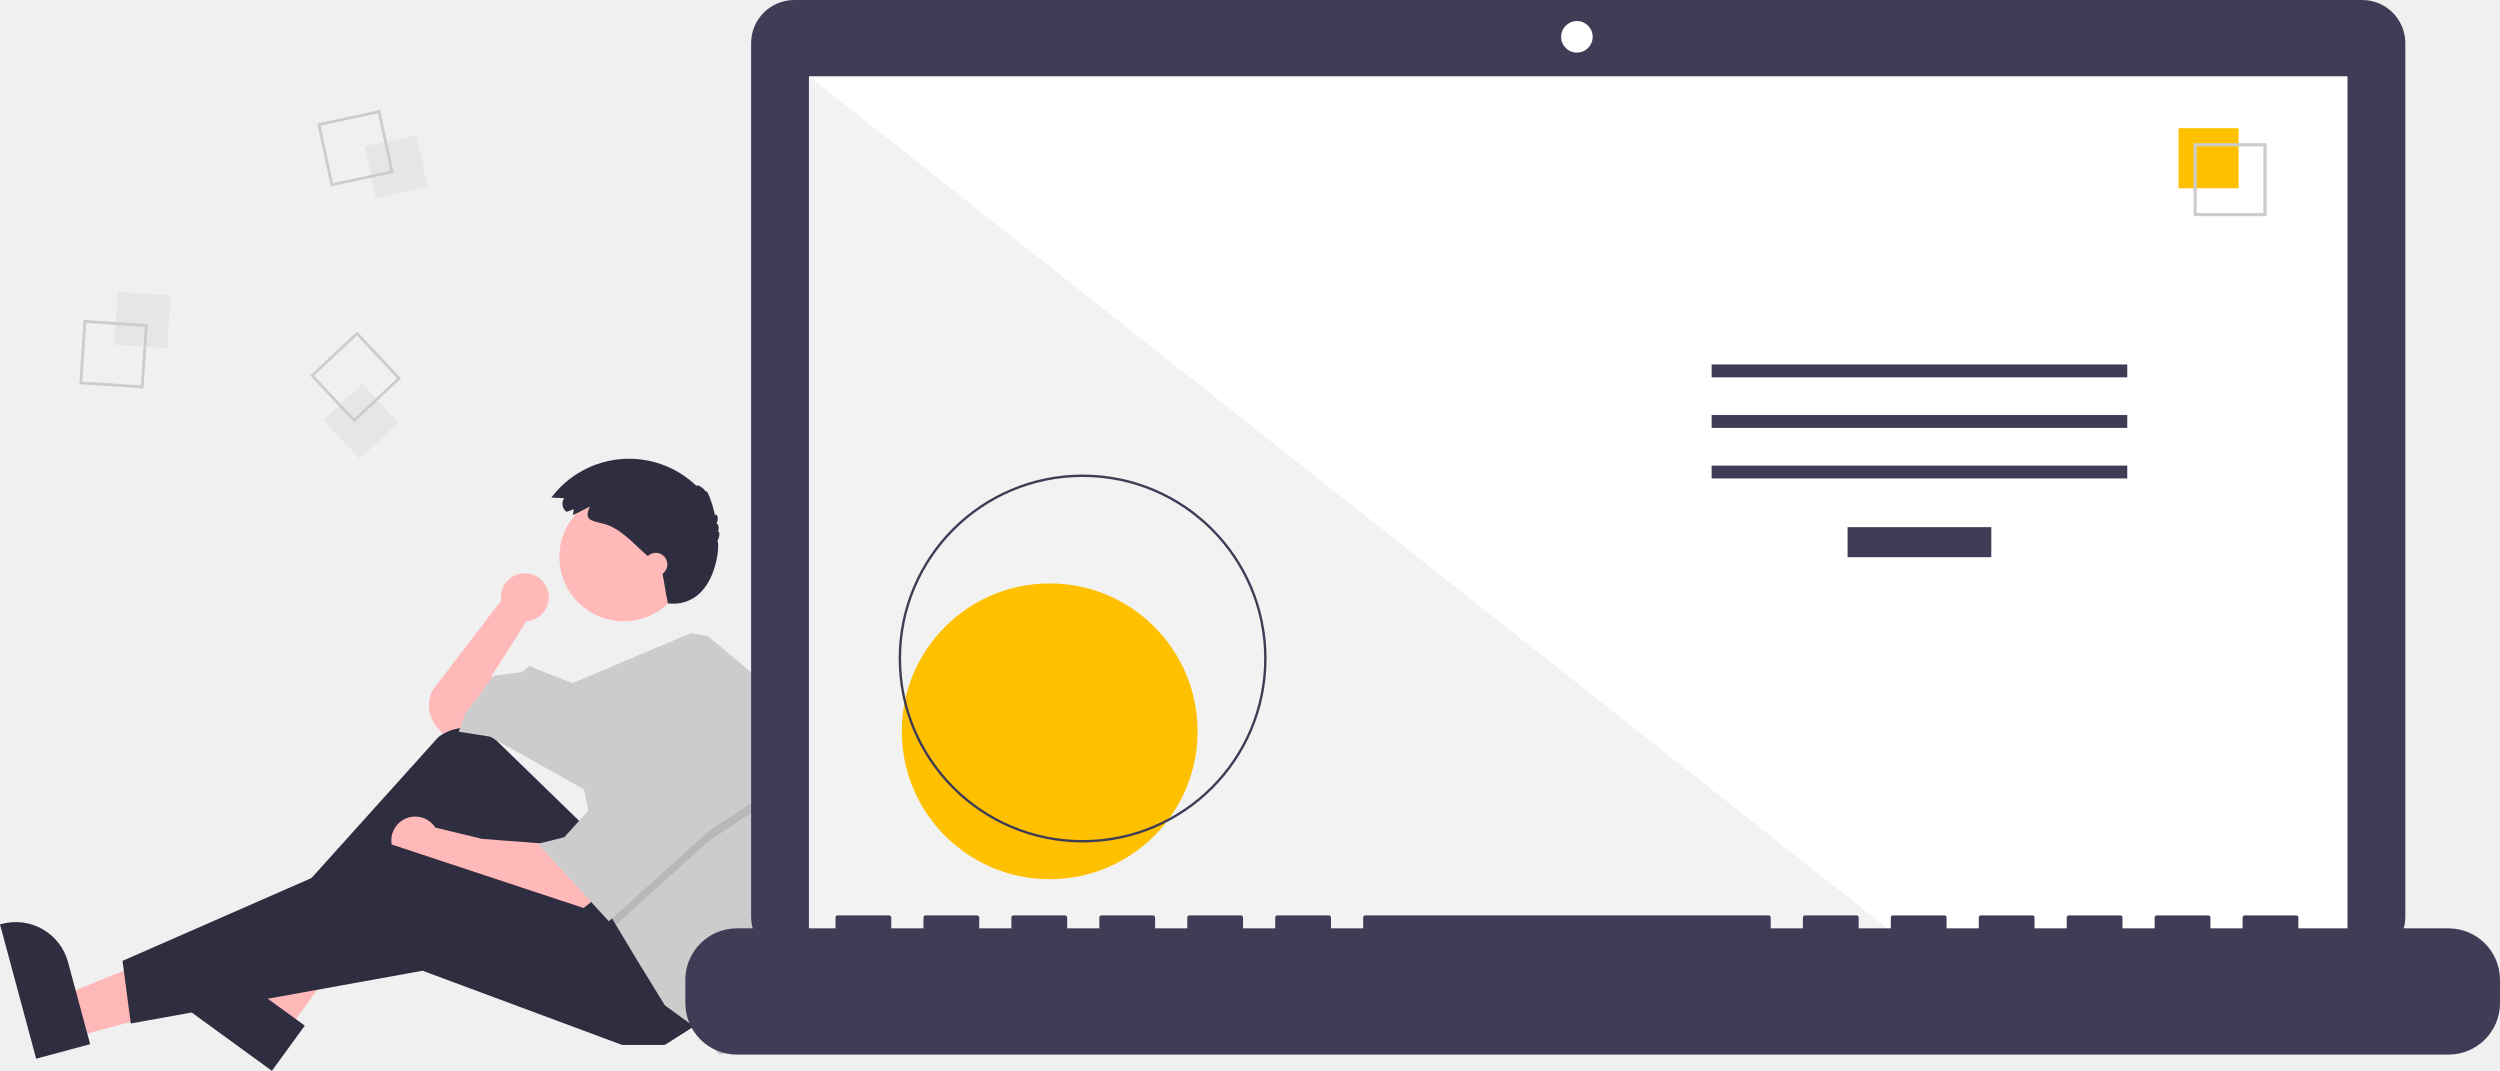
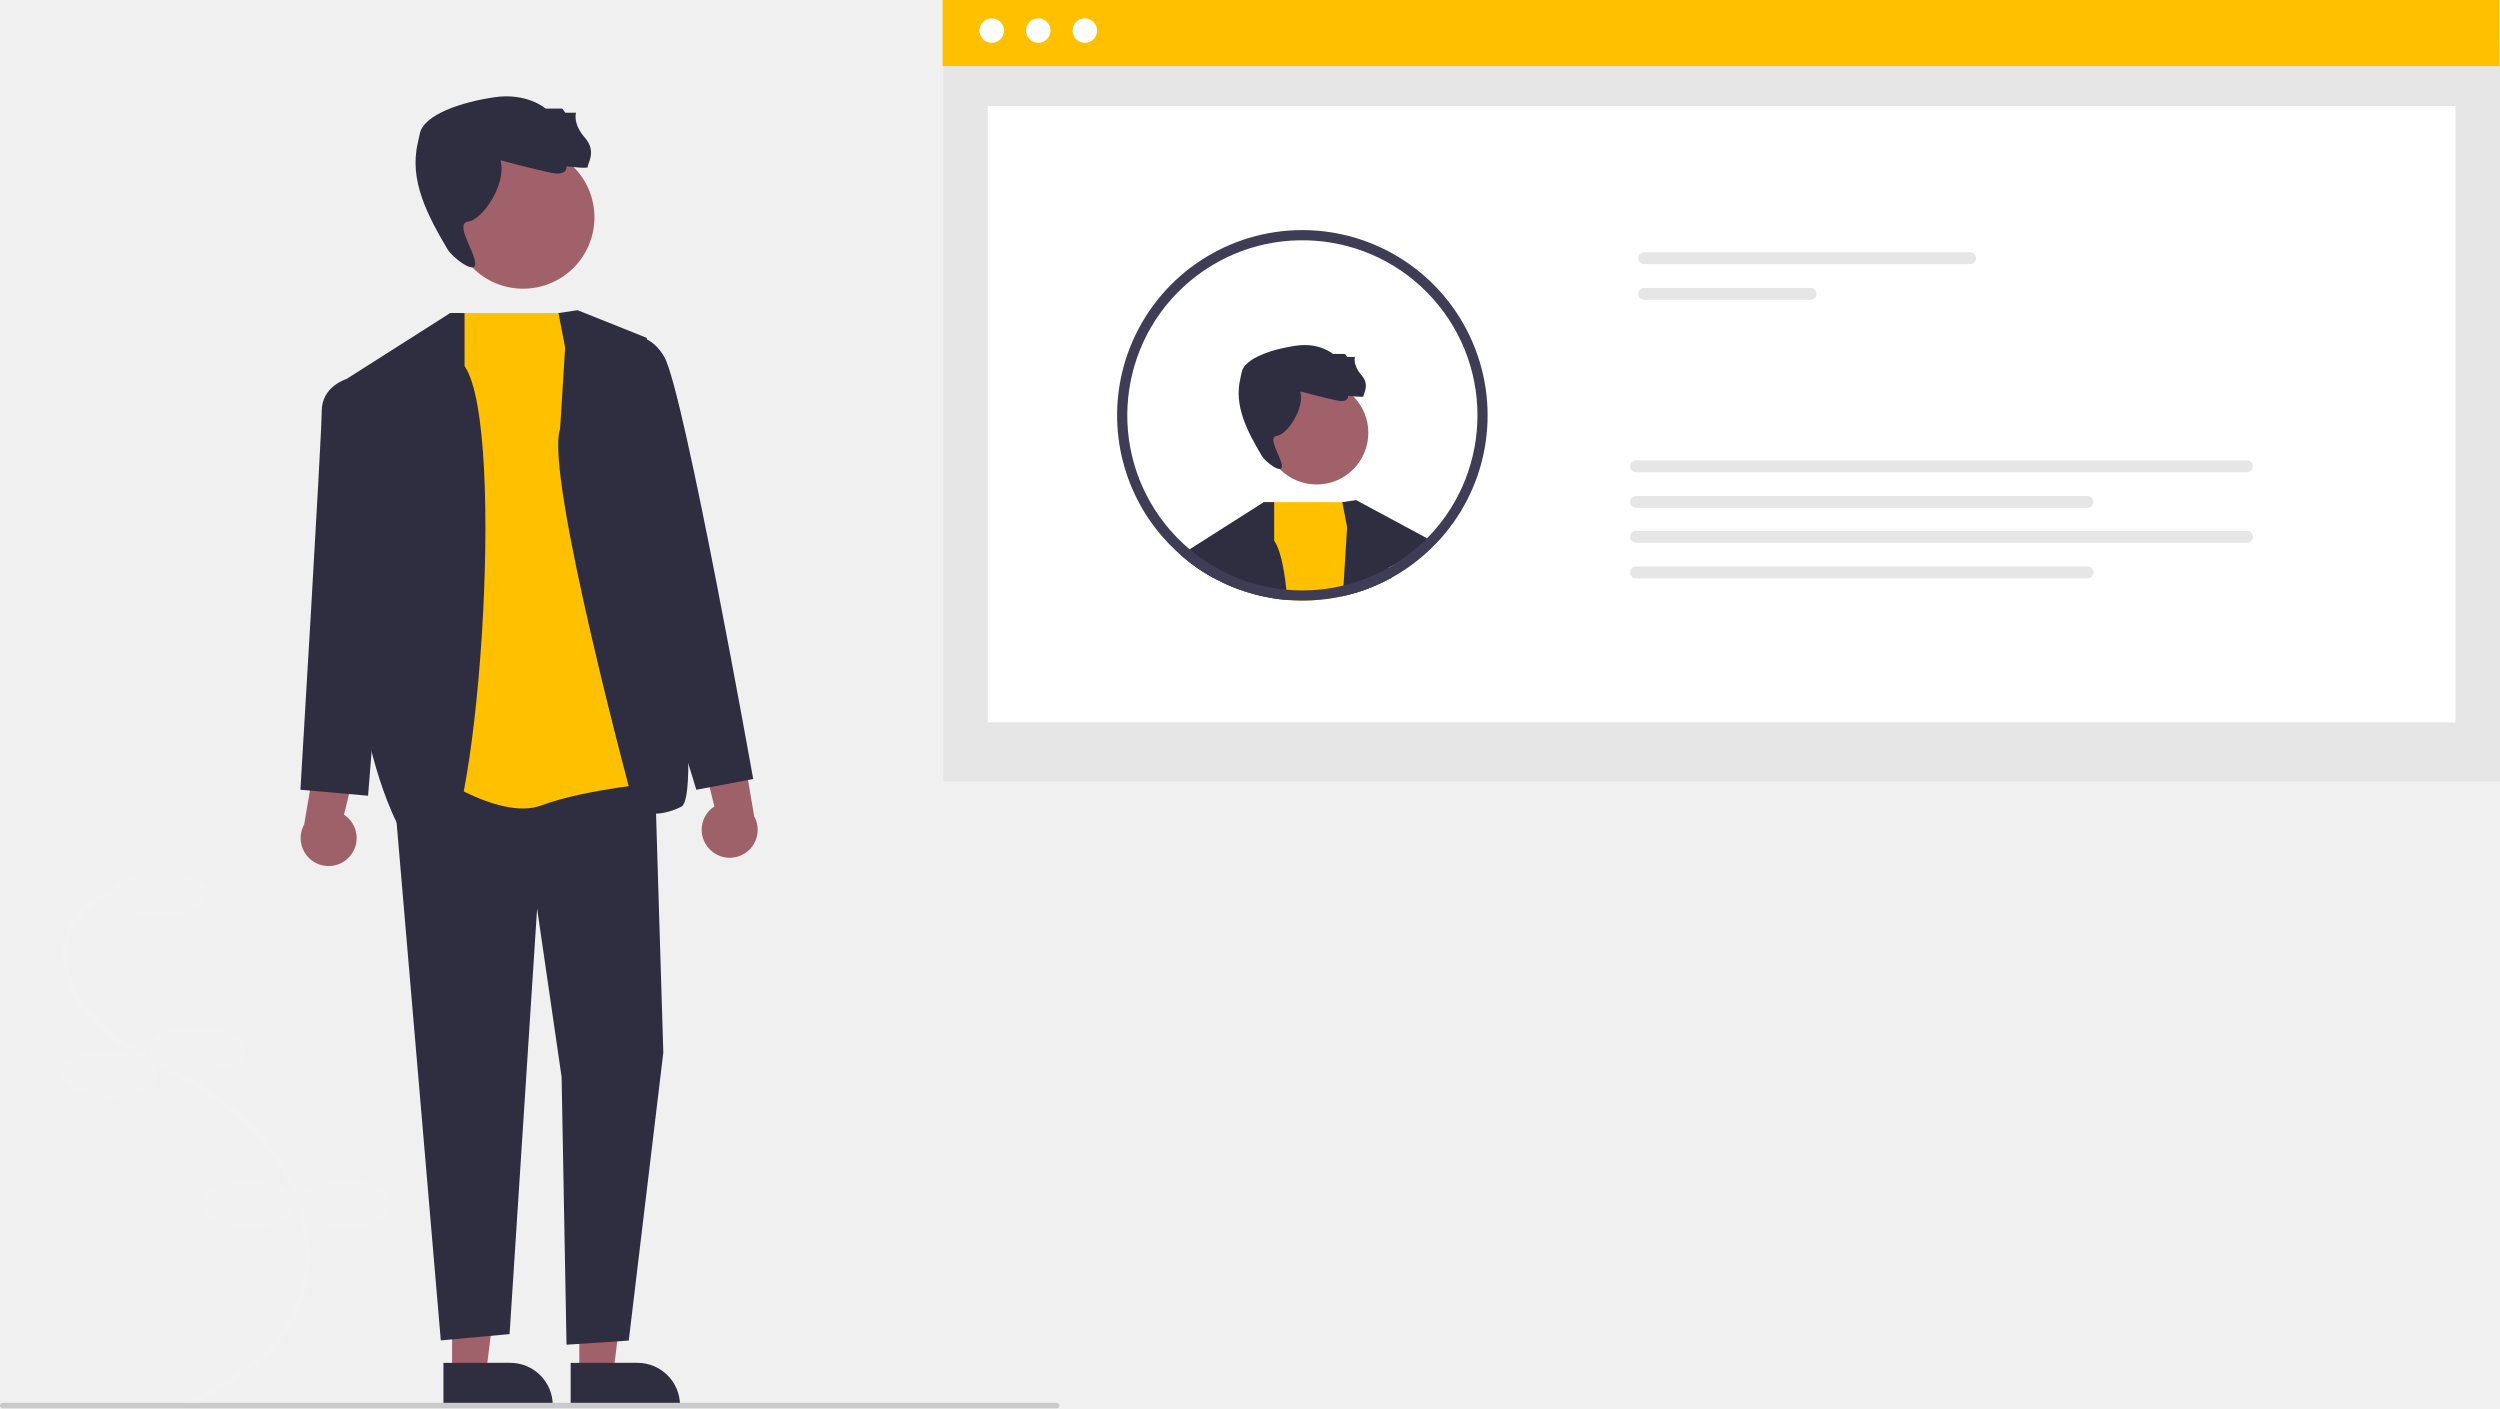
- <svg xmlns="http://www.w3.org/2000/svg" data-name="Layer 1" width="1019.484" height="436.681" viewBox="0 0 1019.484 436.681">
-   <path d="M314.028,475.274a9.751,9.751,0,1,0-19.407,1.282l-28.014,36.686a13.583,13.583,0,0,0,1.836,14.914l2.198,2.564,10.083-2.017,11.428-10.083L290.806,507.192l14.117-22.183-.018-.016A9.743,9.743,0,0,0,314.028,475.274Z" transform="translate(-90.2579 -231.6594)" fill="#ffb9b9" />
-   <polygon points="30.041 422.968 25.468 405.984 88.8 380.265 95.549 405.331 30.041 422.968" fill="#ffb8b8" />
-   <path d="M105.002,663.391,90.258,608.629l.693-.187a22.075,22.075,0,0,1,27.054,15.575l0.0.001L127.01,657.466Z" transform="translate(-90.2579 -231.6594)" fill="#2f2e41" />
-   <polygon points="117.278 420.254 103.054 409.91 136.185 350.121 157.179 365.388 117.278 420.254" fill="#ffb8b8" />
-   <path d="M201.137,668.341,155.271,634.985l.422-.58a22.075,22.075,0,0,1,30.835-4.87l.001.001L214.542,649.908Z" transform="translate(-90.2579 -231.6594)" fill="#2f2e41" />
-   <path d="M328.45,568.364l-35.795-34.773a18.076,18.076,0,0,0-23.668-1.322L201.401,607.352l6.05,9.411L271.984,573.069l43.694,57.139,41.678-20.838Z" transform="translate(-90.2579 -231.6594)" fill="#2f2e41" />
-   <path d="M312.989,575.758l-26.217-2.017-18.986-4.603a9.753,9.753,0,1,0-1.85,12.656l-.003.014,11.428,4.706,49.072,16.806,6.05-4.706Z" transform="translate(-90.2579 -231.6594)" fill="#ffb9b9" />
-   <polygon points="285.92 416.699 271.131 426.11 253.653 426.11 172.315 395.86 53.332 417.371 49.971 391.826 158.871 344.099 254.326 375.693 285.92 416.699" fill="#2f2e41" />
-   <circle cx="254.326" cy="227.132" r="26.217" fill="#ffb9b9" />
-   <path d="M412.417,563.463a150.631,150.631,0,0,1-7.388,46.592l-1.963,6.037-9.411,43.022-10.083,2.689-7.394-9.411-14.789-10.755L350.634,624.158,341.411,608.791l-2.877-4.8-10.083-50.416-38.317-21.511-12.772-2.017,2.689-7.394,11.428-15.461L302.906,505.847l3.361-2.689,2.689,1.344,14.823,5.71,48.057-20.304,7.031,1.15L403.067,511.225A150.499,150.499,0,0,1,412.417,563.463Z" transform="translate(-90.2579 -231.6594)" fill="#ccc" />
-   <polygon points="314.825 325.949 289.281 342.754 251.153 377.131 248.276 372.332 240.209 331.999 242.226 331.999 263.065 293.683 314.825 325.949" opacity="0.1" style="isolation:isolate" />
-   <polygon points="263.065 289.649 242.226 327.965 230.126 341.41 219.371 344.099 248.276 375.693 289.281 338.721 314.825 321.915 263.065 289.649" fill="#ccc" />
-   <path d="M324.193,439.299l-2.841,1.093a3.965,3.965,0,0,1-1.06-5.507q.023-.034.047-.067l-5.249-.246a39.637,39.637,0,0,1,59.173-4.77c.239-.823,2.844.778,3.908,2.402.357-1.339,2.8,5.135,3.664,9.712.4-1.524,1.938.936.591,3.297.854-.125,1.239,2.059.578,3.276.934-.439.777,2.169-.236,3.911,1.333-.118-.114,27.331-20.114,25.331-1.392-6.397-1-6-2.64-14.226-.763-.81-1.599-1.548-2.433-2.284l-4.513-3.983c-5.247-4.632-10.021-10.348-17.011-12.08-4.804-1.19-7.841-1.458-5.223-6.872-2.365.987-4.574,2.455-6.961,3.372C323.905,440.902,324.239,440.055,324.193,439.299Z" transform="translate(-90.2579 -231.6594)" fill="#2f2e41" />
-   <circle cx="267.434" cy="230.157" r="4.706" fill="#ffb9b9" />
-   <rect x="137.514" y="351.376" width="21.61" height="21.61" transform="translate(-313.1754 254.4458) rotate(-86.18992)" fill="#e6e6e6" style="isolation:isolate" />
-   <path d="M124.344,362.131l26.183,1.744-1.744,26.183-26.183-1.744Zm24.969,2.806-23.906-1.592-1.592,23.906,23.906,1.592Z" transform="translate(-90.2579 -231.6594)" fill="#ccc" />
-   <rect x="241.009" y="288.772" width="21.61" height="21.61" transform="translate(-147.5724 -172.0746) rotate(-12.12675)" fill="#e6e6e6" style="isolation:isolate" />
-   <path d="M245.278,276.51l5.513,25.655-25.655,5.513-5.513-25.655Zm4.157,24.779-5.033-23.424-23.424,5.033,5.033,23.424Z" transform="translate(-90.2579 -231.6594)" fill="#ccc" />
-   <rect x="226.603" y="392.674" width="21.61" height="21.61" transform="translate(-301.9456 39.64172) rotate(-43.12712)" fill="#e6e6e6" style="isolation:isolate" />
-   <path d="M253.815,385.997,234.663,403.935l-17.939-19.152,19.152-17.939Zm-19.099,16.326,17.486-16.379-16.379-17.486-17.486,16.379Z" transform="translate(-90.2579 -231.6594)" fill="#ccc" />
-   <path d="M1053.535,231.659H414.152a17.598,17.598,0,0,0-17.599,17.598v356.252a17.599,17.599,0,0,0,17.599,17.599H1053.535a17.599,17.599,0,0,0,17.599-17.599V249.258a17.599,17.599,0,0,0-17.599-17.598Z" transform="translate(-90.2579 -231.6594)" fill="#3f3d56" />
-   <rect x="329.89" y="31.101" width="627.391" height="353.913" fill="#fff" />
-   <circle cx="643.049" cy="15.014" r="6.435" fill="#fff" />
-   <polygon points="777.858 385.015 329.89 385.015 329.89 31.102 777.858 385.015" fill="#f2f2f2" style="isolation:isolate" />
-   <circle cx="428.058" cy="298.224" r="60.307" fill="#ffc000" />
-   <path d="M531.741,575.21a75.016,75.016,0,1,1,75.016-75.016A75.016,75.016,0,0,1,531.741,575.21Zm0-149.051A74.035,74.035,0,1,0,605.776,500.194a74.035,74.035,0,0,0-74.035-74.035Z" transform="translate(-90.2579 -231.6594)" fill="#3f3d56" />
-   <rect x="753.437" y="214.97" width="58.605" height="12.246" fill="#3f3d56" />
-   <rect x="697.991" y="148.627" width="169.497" height="5.248" fill="#3f3d56" />
-   <rect x="697.991" y="169.246" width="169.497" height="5.248" fill="#3f3d56" />
-   <rect x="697.991" y="189.866" width="169.497" height="5.248" fill="#3f3d56" />
-   <rect x="888.401" y="52.282" width="24.492" height="24.492" fill="#ffc000" />
-   <path d="M1014.522,319.804h-29.74v-29.74h29.74Zm-28.447-1.293h27.154V291.357H986.075Z" transform="translate(-90.2579 -231.6594)" fill="#ccc" />
-   <path d="M1088.749,610.239h-61.229v-4.412a.875.875,0,0,0-.875-.875h-20.993a.875.875,0,0,0-.875.875v4.412H991.657v-4.412a.875.875,0,0,0-.875-.875H969.789a.875.875,0,0,0-.875.875h0v4.412H955.794v-4.412a.875.875,0,0,0-.875-.875h-20.993a.875.875,0,0,0-.875.875h0v4.412H919.931v-4.412a.875.875,0,0,0-.875-.875H898.064a.875.875,0,0,0-.875.875v4.412H884.068v-4.412a.875.875,0,0,0-.875-.875H862.201a.875.875,0,0,0-.875.875h0v4.412H848.205v-4.412a.875.875,0,0,0-.875-.875H826.338a.875.875,0,0,0-.875.875h0v4.412H812.343v-4.412a.875.875,0,0,0-.875-.875H647.023a.875.875,0,0,0-.875.875h0v4.412H633.028v-4.412a.875.875,0,0,0-.875-.875H611.161a.875.875,0,0,0-.875.875h0v4.412h-13.121v-4.412a.875.875,0,0,0-.875-.875h-20.993a.875.875,0,0,0-.875.875h0v4.412H561.302v-4.412a.875.875,0,0,0-.875-.875H539.435a.875.875,0,0,0-.875.875h0v4.412H525.44v-4.412a.875.875,0,0,0-.875-.875H503.572a.875.875,0,0,0-.875.875h0v4.412h-13.121v-4.412a.875.875,0,0,0-.875-.875H467.709a.875.875,0,0,0-.875.875v4.412H453.714v-4.412a.875.875,0,0,0-.875-.875H431.846a.875.875,0,0,0-.875.875h0v4.412H390.735A20.993,20.993,0,0,0,369.742,631.232v9.492A20.993,20.993,0,0,0,390.735,661.717h698.014a20.993,20.993,0,0,0,20.993-20.993V631.232A20.993,20.993,0,0,0,1088.749,610.239Z" transform="translate(-90.2579 -231.6594)" fill="#3f3d56" />
+ <svg xmlns="http://www.w3.org/2000/svg" data-name="Layer 1" width="903.807" height="509.145" viewBox="0 0 903.807 509.145">
+   <path d="M216.096,704.318l-.951-1.759c12.753-6.897,28.626-15.481,36.916-29.567,8.172-13.886,8.356-32.743.479-49.211-6.704-14.016-19.018-26.572-35.611-36.313-3.273-1.921-6.709-3.742-10.031-5.503-8.031-4.256-16.336-8.658-23.184-14.903-9.432-8.601-16.568-23.035-11.249-35.891a23.856,23.856,0,0,1,20.677-14.467l.113,1.997a21.861,21.861,0,0,0-18.948,13.248c-4.943,11.947,1.839,25.505,10.754,33.636,6.661,6.074,14.852,10.415,22.773,14.613,3.342,1.771,6.797,3.603,10.108,5.546,16.938,9.943,29.526,22.798,36.403,37.174,8.16,17.061,7.946,36.637-.559,51.089C245.211,688.572,229.068,697.303,216.096,704.318Z" transform="translate(-148.0965 -195.4274)" fill="#f1f1f1" />
+   <ellipse cx="57.72" cy="323.317" rx="17.5" ry="8.5" fill="#f1f1f1" />
+   <ellipse cx="71.72" cy="379.317" rx="17.5" ry="8.5" fill="#f1f1f1" />
+   <ellipse cx="39.72" cy="388.317" rx="17.5" ry="8.5" fill="#f1f1f1" />
+   <ellipse cx="89.72" cy="435.317" rx="17.5" ry="8.5" fill="#f1f1f1" />
+   <ellipse cx="124.72" cy="435.317" rx="17.5" ry="8.5" fill="#f1f1f1" />
+   <rect id="bc1144e2-c94b-4f66-aa77-0b454dfd4174" data-name="Rectangle 62" x="341.011" y="15.429" width="562.796" height="267.056" fill="#e6e6e6" />
+   <rect id="ad6bb9d5-2e55-4525-b077-6ac2d5f26b45" data-name="Rectangle 75" x="357.104" y="38.33" width="530.61" height="222.814" fill="#fff" />
+   <rect id="a1fdfaec-ef9f-458a-9330-7bb8c38fec43" data-name="Rectangle 80" x="340.771" width="562.796" height="23.909" fill="#ffc000" />
+   <circle id="ac9f2818-2064-46b1-8104-b7d94390836e" data-name="Ellipse 90" cx="358.539" cy="11.059" r="4.431" fill="#fff" />
+   <circle id="bd067119-2054-4d5f-9303-2e8fa40cc410" data-name="Ellipse 91" cx="375.359" cy="11.059" r="4.431" fill="#fff" />
+   <circle id="ee5e9ca0-6fca-449b-8f84-cf683813bd65" data-name="Ellipse 92" cx="392.18" cy="11.059" r="4.431" fill="#fff" />
+   <path id="acae6c4c-8028-4596-98db-d9926d2ed09f-491" data-name="Path 142" d="M742.529,286.635a2.147,2.147,0,0,0,0,4.294H860.333a2.147,2.147,0,0,0,0-4.294Z" transform="translate(-148.0965 -195.4274)" fill="#e6e6e6" />
+   <path id="a061bcdc-636b-4d12-a036-d7339f47b36a-492" data-name="Path 143" d="M742.529,299.518a2.147,2.147,0,0,0,0,4.294H802.67a2.147,2.147,0,0,0,0-4.294Z" transform="translate(-148.0965 -195.4274)" fill="#e6e6e6" />
+   <path id="e4e4593e-e83d-4128-8cd7-f0323b36c2f2-493" data-name="Path 142" d="M739.564,361.871a2.147,2.147,0,0,0,0,4.294H960.447a2.147,2.147,0,0,0,0-4.294Z" transform="translate(-148.0965 -195.4274)" fill="#e6e6e6" />
+   <path id="bf45783c-1d79-4b4f-82bb-39fc8a52f7aa-494" data-name="Path 143" d="M739.564,374.754a2.147,2.147,0,0,0,0,4.294H902.785a2.147,2.147,0,0,0,0-4.294Z" transform="translate(-148.0965 -195.4274)" fill="#e6e6e6" />
+   <path id="b544fc92-6fc6-4255-93fb-dee32d880d89-495" data-name="Path 142" d="M739.564,387.345a2.147,2.147,0,0,0,0,4.294H960.447a2.147,2.147,0,0,0,0-4.294Z" transform="translate(-148.0965 -195.4274)" fill="#e6e6e6" />
+   <path id="e14bb681-aaa1-4454-9da9-28d0809a146c-496" data-name="Path 143" d="M739.564,400.227a2.147,2.147,0,0,0,0,4.294H902.785a2.147,2.147,0,0,0,0-4.294Z" transform="translate(-148.0965 -195.4274)" fill="#e6e6e6" />
+   <circle cx="475.989" cy="156.462" r="18.694" fill="#a0616a" />
+   <path d="M618.165,336.934s8.724,2.337,13.242,3.272,4.05-1.714,4.05-1.714,5.92.779,5.608.156,2.493-3.895-.779-7.633-2.337-6.543-2.337-6.543h-2.804l-.779-1.091h-4.362s-4.823-4.229-13.391-2.983-18.701,4.54-19.636,9.681c-.127.697-.294,1.472-.488,2.29-2.343,9.891,2.635,19.146,7.799,27.903,1.269,2.152,7.407,6.844,7.25,3.625s-5.525-10.45-1.786-10.917S619.879,343.01,618.165,336.934Z" transform="translate(-148.0965 -195.4274)" fill="#2f2e41" />
+   <path d="M613.48,412.325a65.38,65.38,0,0,1-10.699-1.758l.197-3.728L604.615,377.197l.015-.227h32.931l5.168,27.293.697,3.683c-1.364.53-2.743,1.031-4.152,1.47-.016,0-.016.015-.03.015-1.955.606-3.94,1.137-5.941,1.576a68.558,68.558,0,0,1-8.062,1.243,62.045,62.045,0,0,1-6.304.303C617.117,412.552,615.284,412.477,613.48,412.325Z" transform="translate(-148.0965 -195.4274)" fill="#ffc000" />
+   <path d="M592.309,407.051c-1.364-.591-2.682-1.228-3.985-1.894l-.561-.288c-.379-.197-.773-.409-1.151-.621q-.774-.432-1.501-.864c-.47-.273-.955-.561-1.424-.849-.03-.015-.045-.03-.075-.03-1.637-1.046-3.243-2.122-4.789-3.288q-.386-.296-.773-.591l-.272-4.364.394-.243L604.615,377.197l.363-.227.03-.015,3.728.015v13.882c2.107,3.046,3.531,9.426,4.41,17.776.121,1.197.227,2.425.334,3.698a65.38,65.38,0,0,1-10.699-1.758c-.379-.076-.743-.167-1.122-.273a62.702,62.702,0,0,1-6.516-2.091c-.652-.243-1.288-.5-1.925-.758l-.061-.03C592.885,407.294,592.582,407.173,592.309,407.051Z" transform="translate(-148.0965 -195.4274)" fill="#2f2e41" />
+   <path d="M586.612,404.248q-.774-.432-1.501-.864c-.47-.273-.955-.561-1.424-.849-.03-.015-.045-.03-.075-.03-1.637-1.046-3.243-2.122-4.789-3.288q-.386-.296-.773-.591c-.121-.106-.242-.197-.379-.303-.969-.743-1.909-1.515-2.819-2.334-.045-.03-.075-.076-.121-.106a10.422,10.422,0,0,1,3.046-1.622l1.076.318,7.668,2.303.045,3.107Z" transform="translate(-148.0965 -195.4274)" fill="#2f2e41" />
+   <path d="M651.184,404.293c-.455.242-.909.485-1.364.712-.107.061-.197.106-.288.152-.607.303-1.197.606-1.803.894-.016.015-.046.015-.046.03-.03.015-.075.03-.106.045-1.364.652-2.743,1.258-4.153,1.818-1.364.53-2.743,1.031-4.152,1.47-.016,0-.016.015-.03.015-1.955.606-3.94,1.137-5.941,1.576a12.506,12.506,0,0,1,.485-3.683l.015-.212,1.304-21.095-1.743-9.047,5.001-.743L665.869,391.033s-3.031,3.031-15.473,9.487C649.296,401.091,650.911,402.99,651.184,404.293Z" transform="translate(-148.0965 -195.4274)" fill="#2f2e41" />
+   <path d="M624.907,408.612c-1.971.182-3.971.273-5.971.273-1.94,0-3.865-.076-5.789-.258.121,1.197.227,2.425.334,3.698,1.803.152,3.637.227,5.456.227a62.045,62.045,0,0,0,6.304-.303,68.558,68.558,0,0,0,8.062-1.243,12.506,12.506,0,0,1,.485-3.683l.015-.212A62.996,62.996,0,0,1,624.907,408.612Zm57.268-85.047A66.972,66.972,0,1,0,566.441,387.184c.606.758,1.228,1.515,1.864,2.243.061.061.091.106.136.152a63.821,63.821,0,0,0,4.986,5.137c.425.394.864.788,1.303,1.167.046.03.076.076.121.106.909.818,1.849,1.591,2.819,2.334.137.106.258.197.379.303q.387.296.773.591c1.546,1.167,3.152,2.243,4.789,3.288.03,0,.045.015.075.03.47.288.955.576,1.424.849q.728.432,1.501.864c.379.212.773.424,1.151.621l.561.288c1.303.667,2.622,1.303,3.985,1.894.273.121.576.242.849.364l.061.03c.636.258,1.273.515,1.925.758a62.702,62.702,0,0,0,6.516,2.091c.379.106.743.197,1.122.273a65.38,65.38,0,0,0,10.699,1.758c1.803.152,3.637.227,5.456.227a62.045,62.045,0,0,0,6.304-.303,68.558,68.558,0,0,0,8.062-1.243c2.001-.439,3.986-.97,5.941-1.576.015,0,.015-.015.03-.015,1.409-.439,2.788-.94,4.152-1.47,1.41-.561,2.789-1.167,4.153-1.818.03-.015.075-.03.106-.045,0-.015.03-.015.046-.03.606-.288,1.197-.591,1.803-.894.091-.046.181-.091.288-.152.454-.227.909-.47,1.364-.712.03-.015.045-.03.075-.045,1.197-.667,2.38-1.364,3.547-2.106.318-.197.636-.394.955-.621.47-.288.924-.606,1.364-.924.591-.409,1.182-.833,1.758-1.273a4.679,4.679,0,0,0,.545-.409c1.41-1.061,2.773-2.182,4.076-3.364a66.914,66.914,0,0,0,18.67-71.984Zm-19.807,68.074a64.792,64.792,0,0,1-5.152,4.364c-.394.303-.804.606-1.212.879-.394.303-.788.591-1.197.864-.349.243-.697.485-1.061.712-.03.03-.075.045-.106.076-.258.182-.531.349-.788.515-.804.5-1.637,1-2.455,1.47-.197.106-.379.227-.576.333-.107.061-.212.121-.334.182-.454.258-.909.485-1.364.727-.061.045-.136.061-.197.106a.112.112,0,0,0-.061.03c-.318.167-.636.318-.955.47-.273.136-.531.273-.804.394-1.106.53-2.243,1.03-3.379,1.5-1.197.485-2.409.924-3.637,1.334-.303.106-.622.227-.94.318-1.44.455-2.879.864-4.349,1.197a62.996,62.996,0,0,1-8.895,1.5c-1.971.182-3.971.273-5.971.273-1.94,0-3.865-.076-5.789-.258a62.373,62.373,0,0,1-10.169-1.788c-.121-.03-.258-.061-.379-.091a58.111,58.111,0,0,1-8.017-2.728c-.136-.061-.288-.106-.409-.167-.152-.061-.288-.106-.409-.167-.152-.061-.288-.121-.424-.182-1.137-.5-2.243-1.046-3.349-1.606l-.516-.273c-.985-.515-1.955-1.046-2.91-1.637-.333-.182-.682-.394-1.015-.606-.379-.227-.758-.47-1.122-.712q-.135-.091-.272-.182c-.849-.576-1.712-1.152-2.531-1.773-.576-.424-1.137-.833-1.697-1.273-.364-.273-.727-.561-1.076-.864-.227-.167-.454-.364-.682-.561-.303-.258-.606-.515-.909-.788-.47-.379-.909-.803-1.334-1.197a60.229,60.229,0,0,1-4.834-5.001c-.515-.576-1-1.152-1.47-1.758a3.647,3.647,0,0,1-.303-.379,63.298,63.298,0,1,1,93.048,6.744Z" transform="translate(-148.0965 -195.4274)" fill="#3f3d56" />
+   <polygon points="163.436 496.698 175.696 496.697 181.528 449.409 163.434 449.41 163.436 496.698" fill="#a0616a" />
+   <path d="M308.406,688.123l24.144-.001h.001A15.387,15.387,0,0,1,347.937,703.508v.5l-39.531.001Z" transform="translate(-148.0965 -195.4274)" fill="#2f2e41" />
+   <polygon points="209.436 496.698 221.696 496.697 227.528 449.409 209.434 449.41 209.436 496.698" fill="#a0616a" />
+   <path d="M354.406,688.123l24.144-.001h.001A15.387,15.387,0,0,1,393.937,703.508v.5l-39.531.001Z" transform="translate(-148.0965 -195.4274)" fill="#2f2e41" />
+   <path d="M274.333,505.267a10.056,10.056,0,0,0-1.883-15.304l8.518-34.705-17.492,6.233-5.407,32.001a10.11,10.11,0,0,0,16.265,11.775Z" transform="translate(-148.0965 -195.4274)" fill="#9e616a" />
+   <path d="M404.474,502.267a10.056,10.056,0,0,1,1.883-15.304L397.839,452.259l17.492,6.233,5.407,32.001a10.11,10.11,0,0,1-16.265,11.775Z" transform="translate(-148.0965 -195.4274)" fill="#9e616a" />
+   <polygon points="142.367 285.513 159.36 484.578 184.224 482.311 194.175 328.461 203.033 389.379 204.807 486.145 227.307 484.645 239.801 380.545 236.736 279.728 151.319 271.078 142.367 285.513" fill="#2f2e41" />
+   <circle cx="189.112" cy="78.582" r="25.786" fill="#a0616a" />
+   <path d="M329.043,253.381s12.033,3.223,18.265,4.513,5.587-2.364,5.587-2.364,8.165,1.074,7.736.215,3.438-5.372-1.074-10.529-3.223-9.025-3.223-9.025h-3.868l-1.074-1.504H345.374s-6.652-5.833-18.471-4.114-25.795,6.263-27.084,13.354c-.175.962-.405,2.03-.672,3.159-3.232,13.644,3.635,26.409,10.757,38.487,1.75,2.968,10.217,9.441,10,5s-7.621-14.414-2.464-15.059S331.407,261.762,329.043,253.381Z" transform="translate(-148.0965 -195.4274)" fill="#2f2e41" />
+   <path d="M310.376,308.604h45.412l32.11,169.575s-27.994,2.394-43.994,8.394-42.598-13.706-42.598-13.706Z" transform="translate(-148.0965 -195.4274)" fill="#ffc000" />
+   <path d="M316.045,327.754V308.604l-5.142-.031-37.567,23.885,8.152,130.863s9.648,43.658,24.282,43.205S331.687,350.435,316.045,327.754Z" transform="translate(-148.0965 -195.4274)" fill="#2f2e41" />
+   <path d="M285.404,336.073l-12.067-3.615s-8.933,2.615-8.933,11.615-7.697,136.868-7.697,136.868l24.451,2.161,5.246-65.029Z" transform="translate(-148.0965 -195.4274)" fill="#2f2e41" />
+   <path d="M352.404,321.073l-2.405-12.469,6.905-1.031,25,10s22.5,164.5,12.5,169.5-16.752,1.126-16.752,1.126S344.76,366.873,350.582,350.473Z" transform="translate(-148.0965 -195.4274)" fill="#2f2e41" />
+   <path d="M364.404,320.073l4.267-1.857s12.523-6.206,19.628,6.326,32.105,152.531,32.105,152.531l-20.57,3.868-15.379-50.384Z" transform="translate(-148.0965 -195.4274)" fill="#2f2e41" />
+   <path d="M530.096,704.573h-381a1,1,0,1,1,0-2h381a1,1,0,0,1,0,2Z" transform="translate(-148.0965 -195.4274)" fill="#cacaca" />
</svg>
